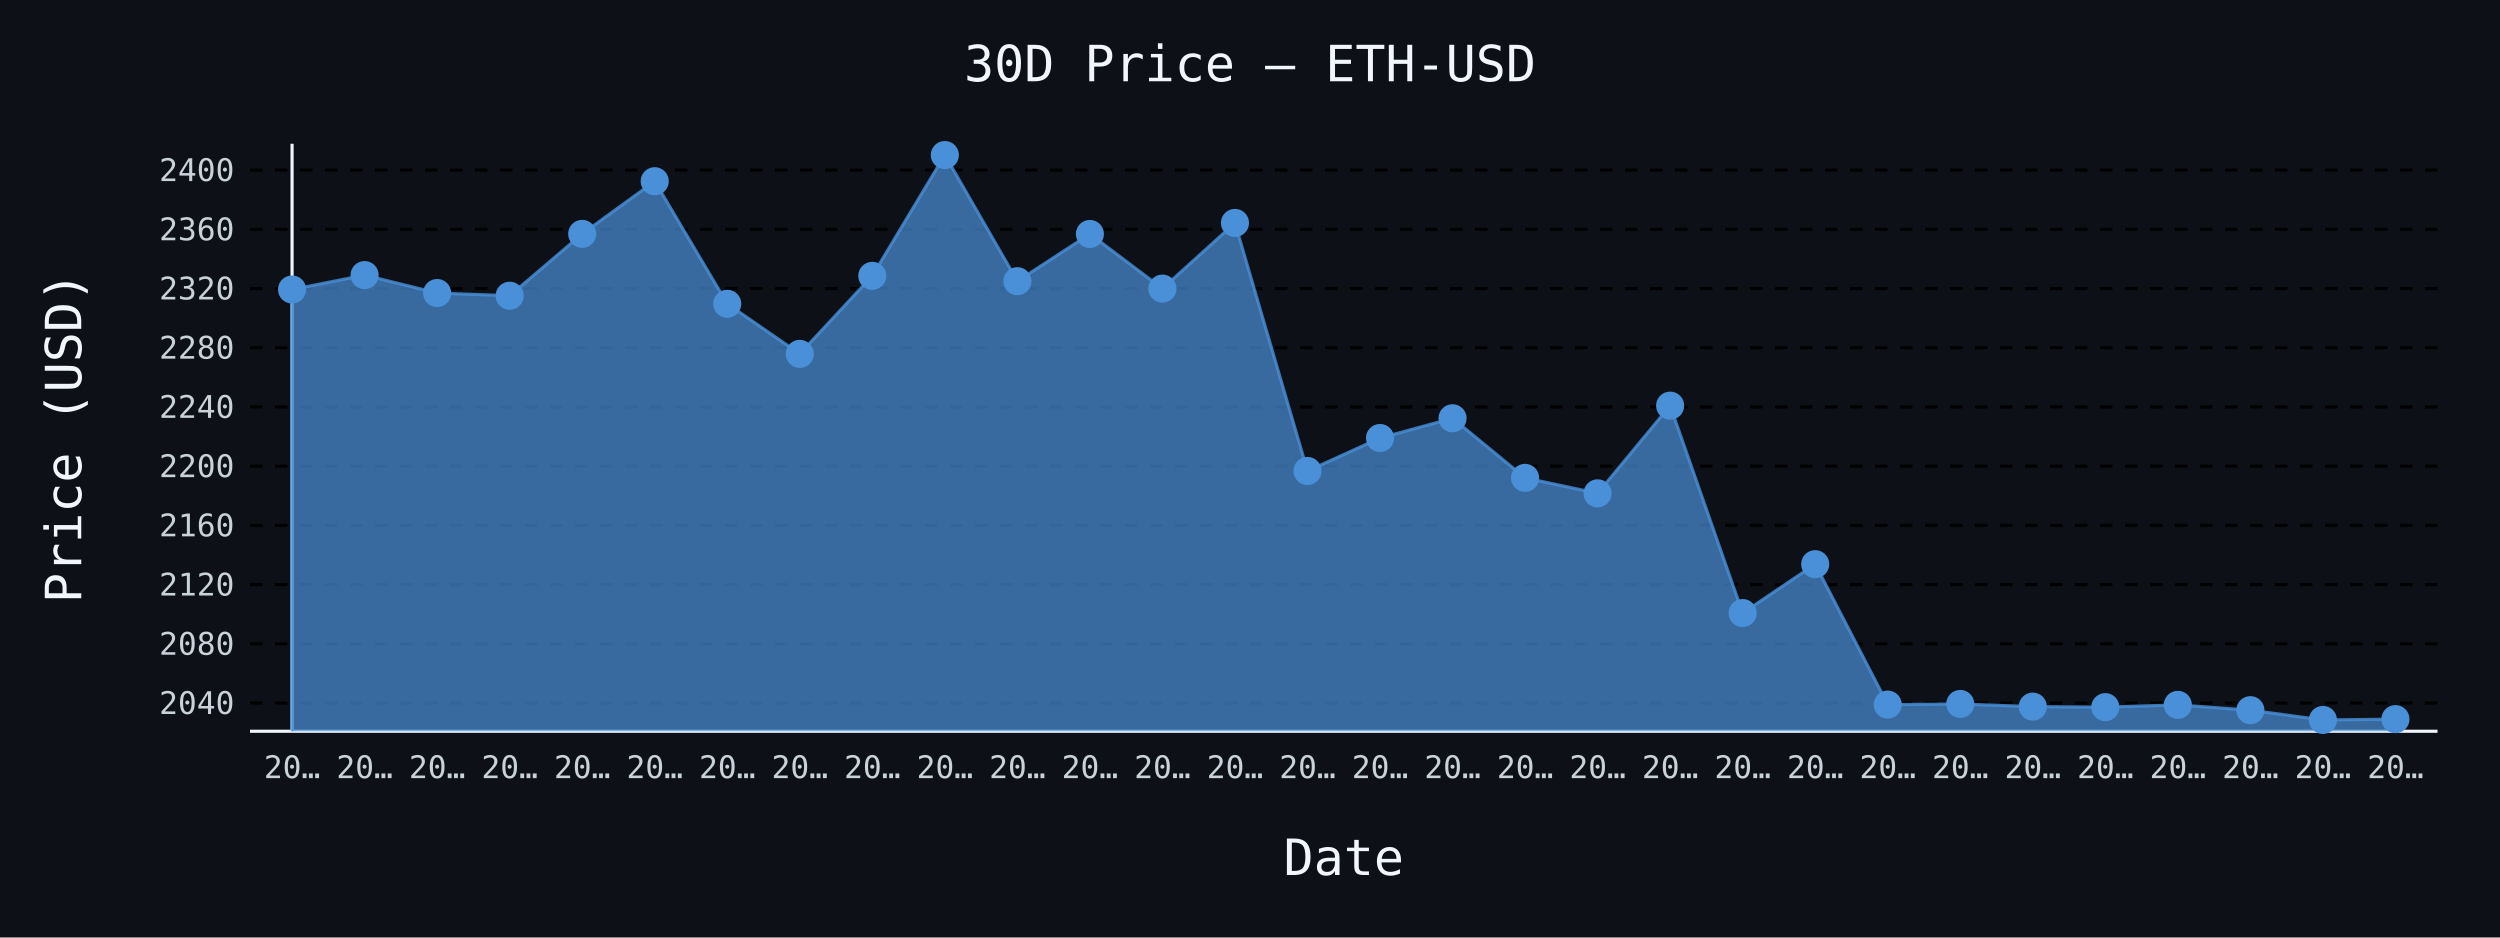
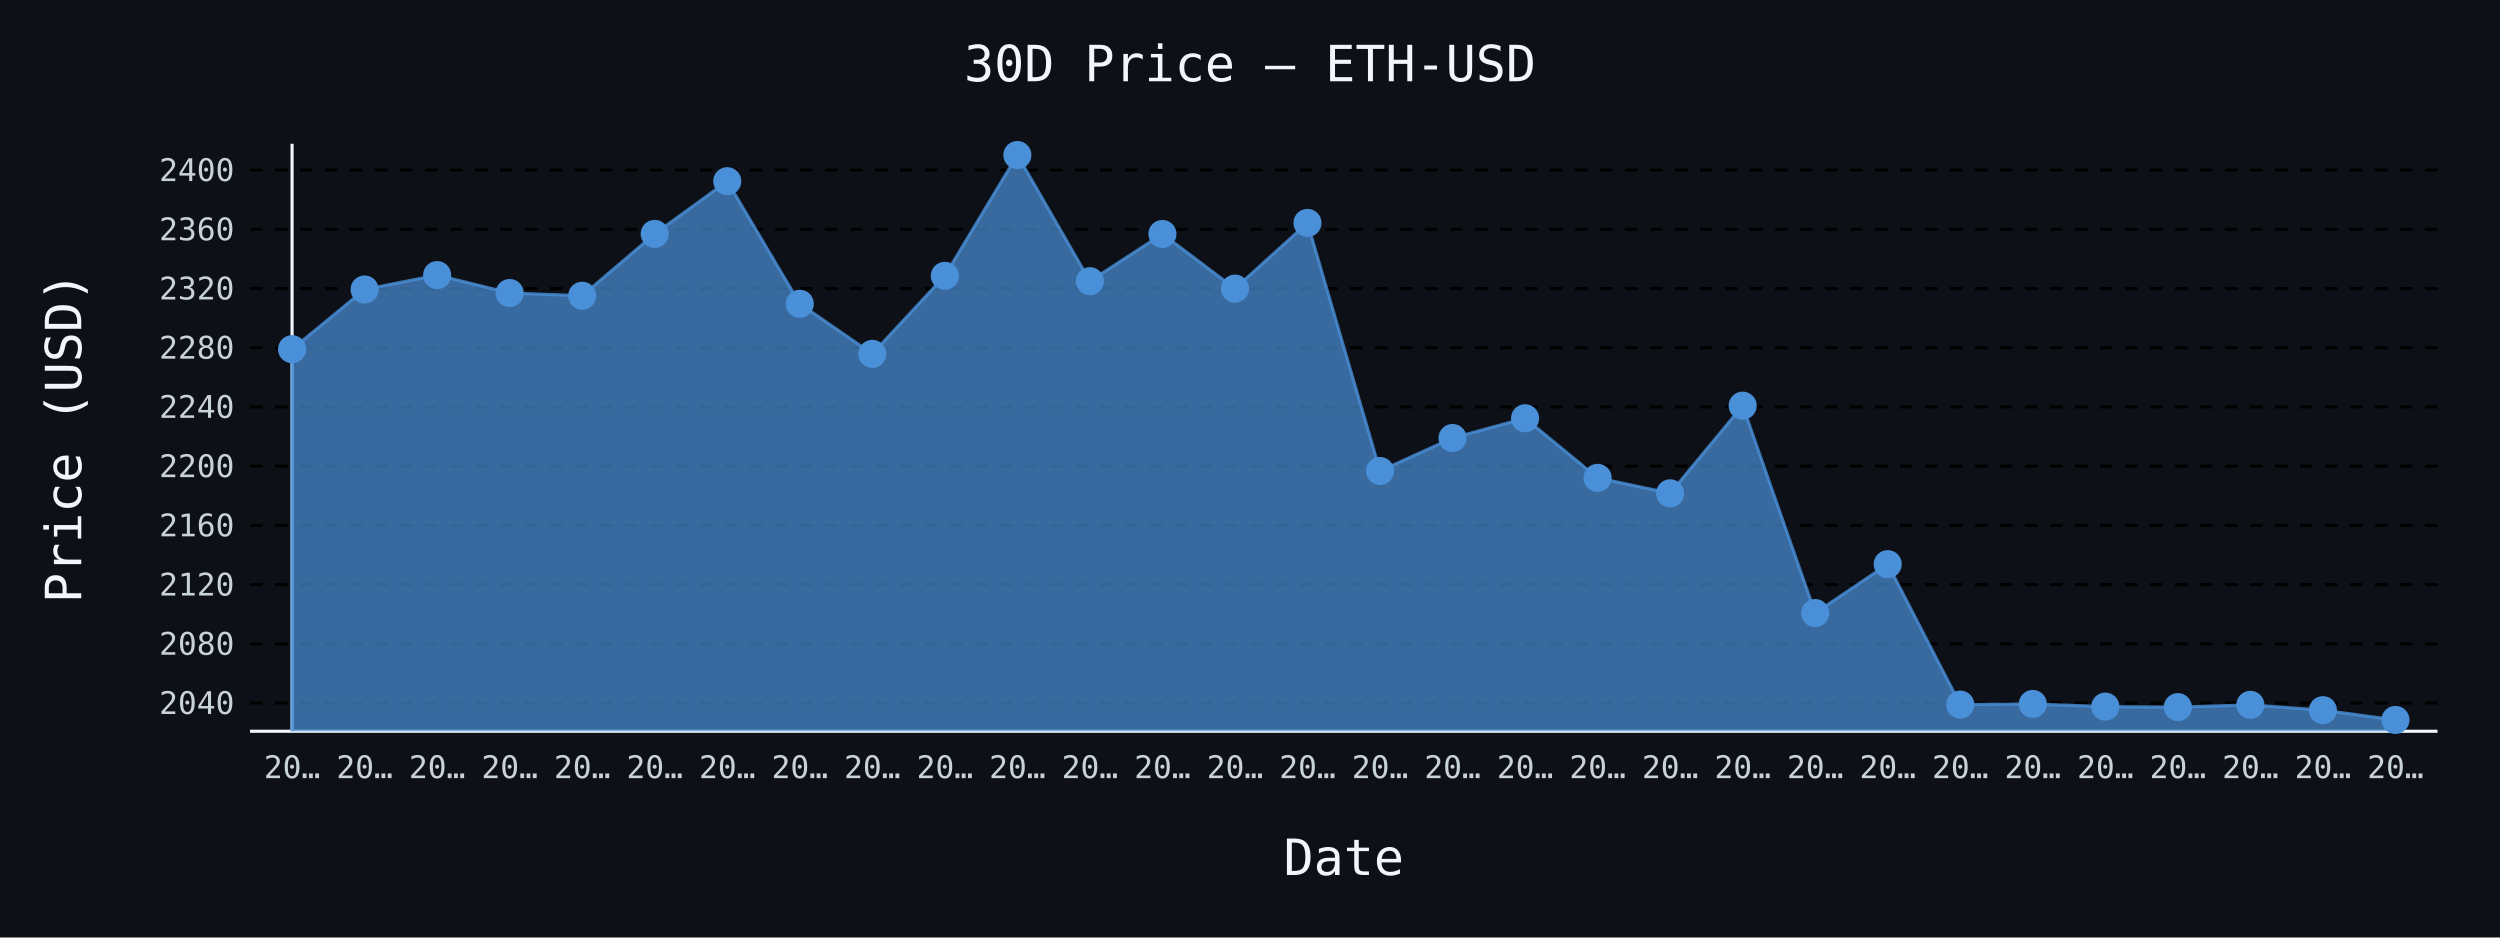
- <svg xmlns="http://www.w3.org/2000/svg" id="chart-1ef29ced-a556-4b8f-8911-6a0053b128b1" class="pygal-chart" viewBox="0 0 800 300">
+ <svg xmlns="http://www.w3.org/2000/svg" id="chart-f64c8792-1ef1-4dea-8896-6c823570422e" class="pygal-chart" viewBox="0 0 800 300">
  <defs>
-     <style type="text/css">#chart-1ef29ced-a556-4b8f-8911-6a0053b128b1{-webkit-user-select:none;-webkit-font-smoothing:antialiased;font-family:monospace}#chart-1ef29ced-a556-4b8f-8911-6a0053b128b1 .title{font-family:monospace;font-size:16px}#chart-1ef29ced-a556-4b8f-8911-6a0053b128b1 .legends .legend text{font-family:monospace;font-size:14px}#chart-1ef29ced-a556-4b8f-8911-6a0053b128b1 .axis text{font-family:monospace;font-size:10px}#chart-1ef29ced-a556-4b8f-8911-6a0053b128b1 .axis text.major{font-family:monospace;font-size:10px}#chart-1ef29ced-a556-4b8f-8911-6a0053b128b1 .text-overlay text.value{font-family:monospace;font-size:16px}#chart-1ef29ced-a556-4b8f-8911-6a0053b128b1 .text-overlay text.label{font-family:monospace;font-size:10px}#chart-1ef29ced-a556-4b8f-8911-6a0053b128b1 .tooltip{font-family:monospace;font-size:14px}#chart-1ef29ced-a556-4b8f-8911-6a0053b128b1 text.no_data{font-family:monospace;font-size:64px}
- #chart-1ef29ced-a556-4b8f-8911-6a0053b128b1{background-color:#0d1117}#chart-1ef29ced-a556-4b8f-8911-6a0053b128b1 path,#chart-1ef29ced-a556-4b8f-8911-6a0053b128b1 line,#chart-1ef29ced-a556-4b8f-8911-6a0053b128b1 rect,#chart-1ef29ced-a556-4b8f-8911-6a0053b128b1 circle{-webkit-transition:150ms;-moz-transition:150ms;transition:150ms}#chart-1ef29ced-a556-4b8f-8911-6a0053b128b1 .graph &gt; .background{fill:#0d1117}#chart-1ef29ced-a556-4b8f-8911-6a0053b128b1 .plot &gt; .background{fill:#0d1117}#chart-1ef29ced-a556-4b8f-8911-6a0053b128b1 .graph{fill:#c9d1d9}#chart-1ef29ced-a556-4b8f-8911-6a0053b128b1 text.no_data{fill:#f0f6fc}#chart-1ef29ced-a556-4b8f-8911-6a0053b128b1 .title{fill:#f0f6fc}#chart-1ef29ced-a556-4b8f-8911-6a0053b128b1 .legends .legend text{fill:#c9d1d9}#chart-1ef29ced-a556-4b8f-8911-6a0053b128b1 .legends .legend:hover text{fill:#f0f6fc}#chart-1ef29ced-a556-4b8f-8911-6a0053b128b1 .axis .line{stroke:#f0f6fc}#chart-1ef29ced-a556-4b8f-8911-6a0053b128b1 .axis .guide.line{stroke:#8b949e}#chart-1ef29ced-a556-4b8f-8911-6a0053b128b1 .axis .major.line{stroke:#c9d1d9}#chart-1ef29ced-a556-4b8f-8911-6a0053b128b1 .axis text.major{fill:#f0f6fc}#chart-1ef29ced-a556-4b8f-8911-6a0053b128b1 .axis.y .guides:hover .guide.line,#chart-1ef29ced-a556-4b8f-8911-6a0053b128b1 .line-graph .axis.x .guides:hover .guide.line,#chart-1ef29ced-a556-4b8f-8911-6a0053b128b1 .stackedline-graph .axis.x .guides:hover .guide.line,#chart-1ef29ced-a556-4b8f-8911-6a0053b128b1 .xy-graph .axis.x .guides:hover .guide.line{stroke:#f0f6fc}#chart-1ef29ced-a556-4b8f-8911-6a0053b128b1 .axis .guides:hover text{fill:#f0f6fc}#chart-1ef29ced-a556-4b8f-8911-6a0053b128b1 .reactive{fill-opacity:.7;stroke-opacity:.8;stroke-width:1}#chart-1ef29ced-a556-4b8f-8911-6a0053b128b1 .ci{stroke:#c9d1d9}#chart-1ef29ced-a556-4b8f-8911-6a0053b128b1 .reactive.active,#chart-1ef29ced-a556-4b8f-8911-6a0053b128b1 .active .reactive{fill-opacity:.8;stroke-opacity:.9;stroke-width:4}#chart-1ef29ced-a556-4b8f-8911-6a0053b128b1 .ci .reactive.active{stroke-width:1.5}#chart-1ef29ced-a556-4b8f-8911-6a0053b128b1 .series text{fill:#f0f6fc}#chart-1ef29ced-a556-4b8f-8911-6a0053b128b1 .tooltip rect{fill:#0d1117;stroke:#f0f6fc;-webkit-transition:opacity 150ms;-moz-transition:opacity 150ms;transition:opacity 150ms}#chart-1ef29ced-a556-4b8f-8911-6a0053b128b1 .tooltip .label{fill:#c9d1d9}#chart-1ef29ced-a556-4b8f-8911-6a0053b128b1 .tooltip .label{fill:#c9d1d9}#chart-1ef29ced-a556-4b8f-8911-6a0053b128b1 .tooltip .legend{font-size:.8em;fill:#8b949e}#chart-1ef29ced-a556-4b8f-8911-6a0053b128b1 .tooltip .x_label{font-size:.6em;fill:#f0f6fc}#chart-1ef29ced-a556-4b8f-8911-6a0053b128b1 .tooltip .xlink{font-size:.5em;text-decoration:underline}#chart-1ef29ced-a556-4b8f-8911-6a0053b128b1 .tooltip .value{font-size:1.5em}#chart-1ef29ced-a556-4b8f-8911-6a0053b128b1 .bound{font-size:.5em}#chart-1ef29ced-a556-4b8f-8911-6a0053b128b1 .max-value{font-size:.75em;fill:#8b949e}#chart-1ef29ced-a556-4b8f-8911-6a0053b128b1 .map-element{fill:#0d1117;stroke:#8b949e !important}#chart-1ef29ced-a556-4b8f-8911-6a0053b128b1 .map-element .reactive{fill-opacity:inherit;stroke-opacity:inherit}#chart-1ef29ced-a556-4b8f-8911-6a0053b128b1 .color-0,#chart-1ef29ced-a556-4b8f-8911-6a0053b128b1 .color-0 a:visited{stroke:#4a90d9;fill:#4a90d9}#chart-1ef29ced-a556-4b8f-8911-6a0053b128b1 .text-overlay .color-0 text{fill:black}
- #chart-1ef29ced-a556-4b8f-8911-6a0053b128b1 text.no_data{text-anchor:middle}#chart-1ef29ced-a556-4b8f-8911-6a0053b128b1 .guide.line{fill:none}#chart-1ef29ced-a556-4b8f-8911-6a0053b128b1 .centered{text-anchor:middle}#chart-1ef29ced-a556-4b8f-8911-6a0053b128b1 .title{text-anchor:middle}#chart-1ef29ced-a556-4b8f-8911-6a0053b128b1 .legends .legend text{fill-opacity:1}#chart-1ef29ced-a556-4b8f-8911-6a0053b128b1 .axis.x text{text-anchor:middle}#chart-1ef29ced-a556-4b8f-8911-6a0053b128b1 .axis.x:not(.web) text[transform]{text-anchor:start}#chart-1ef29ced-a556-4b8f-8911-6a0053b128b1 .axis.x:not(.web) text[transform].backwards{text-anchor:end}#chart-1ef29ced-a556-4b8f-8911-6a0053b128b1 .axis.y text{text-anchor:end}#chart-1ef29ced-a556-4b8f-8911-6a0053b128b1 .axis.y text[transform].backwards{text-anchor:start}#chart-1ef29ced-a556-4b8f-8911-6a0053b128b1 .axis.y2 text{text-anchor:start}#chart-1ef29ced-a556-4b8f-8911-6a0053b128b1 .axis.y2 text[transform].backwards{text-anchor:end}#chart-1ef29ced-a556-4b8f-8911-6a0053b128b1 .axis .guide.line{stroke-dasharray:4,4;stroke:black}#chart-1ef29ced-a556-4b8f-8911-6a0053b128b1 .axis .major.guide.line{stroke-dasharray:6,6;stroke:black}#chart-1ef29ced-a556-4b8f-8911-6a0053b128b1 .horizontal .axis.y .guide.line,#chart-1ef29ced-a556-4b8f-8911-6a0053b128b1 .horizontal .axis.y2 .guide.line,#chart-1ef29ced-a556-4b8f-8911-6a0053b128b1 .vertical .axis.x .guide.line{opacity:0}#chart-1ef29ced-a556-4b8f-8911-6a0053b128b1 .horizontal .axis.always_show .guide.line,#chart-1ef29ced-a556-4b8f-8911-6a0053b128b1 .vertical .axis.always_show .guide.line{opacity:1 !important}#chart-1ef29ced-a556-4b8f-8911-6a0053b128b1 .axis.y .guides:hover .guide.line,#chart-1ef29ced-a556-4b8f-8911-6a0053b128b1 .axis.y2 .guides:hover .guide.line,#chart-1ef29ced-a556-4b8f-8911-6a0053b128b1 .axis.x .guides:hover .guide.line{opacity:1}#chart-1ef29ced-a556-4b8f-8911-6a0053b128b1 .axis .guides:hover text{opacity:1}#chart-1ef29ced-a556-4b8f-8911-6a0053b128b1 .nofill{fill:none}#chart-1ef29ced-a556-4b8f-8911-6a0053b128b1 .subtle-fill{fill-opacity:.2}#chart-1ef29ced-a556-4b8f-8911-6a0053b128b1 .dot{stroke-width:1px;fill-opacity:1;stroke-opacity:1}#chart-1ef29ced-a556-4b8f-8911-6a0053b128b1 .dot.active{stroke-width:5px}#chart-1ef29ced-a556-4b8f-8911-6a0053b128b1 .dot.negative{fill:transparent}#chart-1ef29ced-a556-4b8f-8911-6a0053b128b1 text,#chart-1ef29ced-a556-4b8f-8911-6a0053b128b1 tspan{stroke:none !important}#chart-1ef29ced-a556-4b8f-8911-6a0053b128b1 .series text.active{opacity:1}#chart-1ef29ced-a556-4b8f-8911-6a0053b128b1 .tooltip rect{fill-opacity:.95;stroke-width:.5}#chart-1ef29ced-a556-4b8f-8911-6a0053b128b1 .tooltip text{fill-opacity:1}#chart-1ef29ced-a556-4b8f-8911-6a0053b128b1 .showable{visibility:hidden}#chart-1ef29ced-a556-4b8f-8911-6a0053b128b1 .showable.shown{visibility:visible}#chart-1ef29ced-a556-4b8f-8911-6a0053b128b1 .gauge-background{fill:rgba(229,229,229,1);stroke:none}#chart-1ef29ced-a556-4b8f-8911-6a0053b128b1 .bg-lines{stroke:#0d1117;stroke-width:2px}</style>
+     <style type="text/css">#chart-f64c8792-1ef1-4dea-8896-6c823570422e{-webkit-user-select:none;-webkit-font-smoothing:antialiased;font-family:monospace}#chart-f64c8792-1ef1-4dea-8896-6c823570422e .title{font-family:monospace;font-size:16px}#chart-f64c8792-1ef1-4dea-8896-6c823570422e .legends .legend text{font-family:monospace;font-size:14px}#chart-f64c8792-1ef1-4dea-8896-6c823570422e .axis text{font-family:monospace;font-size:10px}#chart-f64c8792-1ef1-4dea-8896-6c823570422e .axis text.major{font-family:monospace;font-size:10px}#chart-f64c8792-1ef1-4dea-8896-6c823570422e .text-overlay text.value{font-family:monospace;font-size:16px}#chart-f64c8792-1ef1-4dea-8896-6c823570422e .text-overlay text.label{font-family:monospace;font-size:10px}#chart-f64c8792-1ef1-4dea-8896-6c823570422e .tooltip{font-family:monospace;font-size:14px}#chart-f64c8792-1ef1-4dea-8896-6c823570422e text.no_data{font-family:monospace;font-size:64px}
+ #chart-f64c8792-1ef1-4dea-8896-6c823570422e{background-color:#0d1117}#chart-f64c8792-1ef1-4dea-8896-6c823570422e path,#chart-f64c8792-1ef1-4dea-8896-6c823570422e line,#chart-f64c8792-1ef1-4dea-8896-6c823570422e rect,#chart-f64c8792-1ef1-4dea-8896-6c823570422e circle{-webkit-transition:150ms;-moz-transition:150ms;transition:150ms}#chart-f64c8792-1ef1-4dea-8896-6c823570422e .graph &gt; .background{fill:#0d1117}#chart-f64c8792-1ef1-4dea-8896-6c823570422e .plot &gt; .background{fill:#0d1117}#chart-f64c8792-1ef1-4dea-8896-6c823570422e .graph{fill:#c9d1d9}#chart-f64c8792-1ef1-4dea-8896-6c823570422e text.no_data{fill:#f0f6fc}#chart-f64c8792-1ef1-4dea-8896-6c823570422e .title{fill:#f0f6fc}#chart-f64c8792-1ef1-4dea-8896-6c823570422e .legends .legend text{fill:#c9d1d9}#chart-f64c8792-1ef1-4dea-8896-6c823570422e .legends .legend:hover text{fill:#f0f6fc}#chart-f64c8792-1ef1-4dea-8896-6c823570422e .axis .line{stroke:#f0f6fc}#chart-f64c8792-1ef1-4dea-8896-6c823570422e .axis .guide.line{stroke:#8b949e}#chart-f64c8792-1ef1-4dea-8896-6c823570422e .axis .major.line{stroke:#c9d1d9}#chart-f64c8792-1ef1-4dea-8896-6c823570422e .axis text.major{fill:#f0f6fc}#chart-f64c8792-1ef1-4dea-8896-6c823570422e .axis.y .guides:hover .guide.line,#chart-f64c8792-1ef1-4dea-8896-6c823570422e .line-graph .axis.x .guides:hover .guide.line,#chart-f64c8792-1ef1-4dea-8896-6c823570422e .stackedline-graph .axis.x .guides:hover .guide.line,#chart-f64c8792-1ef1-4dea-8896-6c823570422e .xy-graph .axis.x .guides:hover .guide.line{stroke:#f0f6fc}#chart-f64c8792-1ef1-4dea-8896-6c823570422e .axis .guides:hover text{fill:#f0f6fc}#chart-f64c8792-1ef1-4dea-8896-6c823570422e .reactive{fill-opacity:.7;stroke-opacity:.8;stroke-width:1}#chart-f64c8792-1ef1-4dea-8896-6c823570422e .ci{stroke:#c9d1d9}#chart-f64c8792-1ef1-4dea-8896-6c823570422e .reactive.active,#chart-f64c8792-1ef1-4dea-8896-6c823570422e .active .reactive{fill-opacity:.8;stroke-opacity:.9;stroke-width:4}#chart-f64c8792-1ef1-4dea-8896-6c823570422e .ci .reactive.active{stroke-width:1.5}#chart-f64c8792-1ef1-4dea-8896-6c823570422e .series text{fill:#f0f6fc}#chart-f64c8792-1ef1-4dea-8896-6c823570422e .tooltip rect{fill:#0d1117;stroke:#f0f6fc;-webkit-transition:opacity 150ms;-moz-transition:opacity 150ms;transition:opacity 150ms}#chart-f64c8792-1ef1-4dea-8896-6c823570422e .tooltip .label{fill:#c9d1d9}#chart-f64c8792-1ef1-4dea-8896-6c823570422e .tooltip .label{fill:#c9d1d9}#chart-f64c8792-1ef1-4dea-8896-6c823570422e .tooltip .legend{font-size:.8em;fill:#8b949e}#chart-f64c8792-1ef1-4dea-8896-6c823570422e .tooltip .x_label{font-size:.6em;fill:#f0f6fc}#chart-f64c8792-1ef1-4dea-8896-6c823570422e .tooltip .xlink{font-size:.5em;text-decoration:underline}#chart-f64c8792-1ef1-4dea-8896-6c823570422e .tooltip .value{font-size:1.5em}#chart-f64c8792-1ef1-4dea-8896-6c823570422e .bound{font-size:.5em}#chart-f64c8792-1ef1-4dea-8896-6c823570422e .max-value{font-size:.75em;fill:#8b949e}#chart-f64c8792-1ef1-4dea-8896-6c823570422e .map-element{fill:#0d1117;stroke:#8b949e !important}#chart-f64c8792-1ef1-4dea-8896-6c823570422e .map-element .reactive{fill-opacity:inherit;stroke-opacity:inherit}#chart-f64c8792-1ef1-4dea-8896-6c823570422e .color-0,#chart-f64c8792-1ef1-4dea-8896-6c823570422e .color-0 a:visited{stroke:#4a90d9;fill:#4a90d9}#chart-f64c8792-1ef1-4dea-8896-6c823570422e .text-overlay .color-0 text{fill:black}
+ #chart-f64c8792-1ef1-4dea-8896-6c823570422e text.no_data{text-anchor:middle}#chart-f64c8792-1ef1-4dea-8896-6c823570422e .guide.line{fill:none}#chart-f64c8792-1ef1-4dea-8896-6c823570422e .centered{text-anchor:middle}#chart-f64c8792-1ef1-4dea-8896-6c823570422e .title{text-anchor:middle}#chart-f64c8792-1ef1-4dea-8896-6c823570422e .legends .legend text{fill-opacity:1}#chart-f64c8792-1ef1-4dea-8896-6c823570422e .axis.x text{text-anchor:middle}#chart-f64c8792-1ef1-4dea-8896-6c823570422e .axis.x:not(.web) text[transform]{text-anchor:start}#chart-f64c8792-1ef1-4dea-8896-6c823570422e .axis.x:not(.web) text[transform].backwards{text-anchor:end}#chart-f64c8792-1ef1-4dea-8896-6c823570422e .axis.y text{text-anchor:end}#chart-f64c8792-1ef1-4dea-8896-6c823570422e .axis.y text[transform].backwards{text-anchor:start}#chart-f64c8792-1ef1-4dea-8896-6c823570422e .axis.y2 text{text-anchor:start}#chart-f64c8792-1ef1-4dea-8896-6c823570422e .axis.y2 text[transform].backwards{text-anchor:end}#chart-f64c8792-1ef1-4dea-8896-6c823570422e .axis .guide.line{stroke-dasharray:4,4;stroke:black}#chart-f64c8792-1ef1-4dea-8896-6c823570422e .axis .major.guide.line{stroke-dasharray:6,6;stroke:black}#chart-f64c8792-1ef1-4dea-8896-6c823570422e .horizontal .axis.y .guide.line,#chart-f64c8792-1ef1-4dea-8896-6c823570422e .horizontal .axis.y2 .guide.line,#chart-f64c8792-1ef1-4dea-8896-6c823570422e .vertical .axis.x .guide.line{opacity:0}#chart-f64c8792-1ef1-4dea-8896-6c823570422e .horizontal .axis.always_show .guide.line,#chart-f64c8792-1ef1-4dea-8896-6c823570422e .vertical .axis.always_show .guide.line{opacity:1 !important}#chart-f64c8792-1ef1-4dea-8896-6c823570422e .axis.y .guides:hover .guide.line,#chart-f64c8792-1ef1-4dea-8896-6c823570422e .axis.y2 .guides:hover .guide.line,#chart-f64c8792-1ef1-4dea-8896-6c823570422e .axis.x .guides:hover .guide.line{opacity:1}#chart-f64c8792-1ef1-4dea-8896-6c823570422e .axis .guides:hover text{opacity:1}#chart-f64c8792-1ef1-4dea-8896-6c823570422e .nofill{fill:none}#chart-f64c8792-1ef1-4dea-8896-6c823570422e .subtle-fill{fill-opacity:.2}#chart-f64c8792-1ef1-4dea-8896-6c823570422e .dot{stroke-width:1px;fill-opacity:1;stroke-opacity:1}#chart-f64c8792-1ef1-4dea-8896-6c823570422e .dot.active{stroke-width:5px}#chart-f64c8792-1ef1-4dea-8896-6c823570422e .dot.negative{fill:transparent}#chart-f64c8792-1ef1-4dea-8896-6c823570422e text,#chart-f64c8792-1ef1-4dea-8896-6c823570422e tspan{stroke:none !important}#chart-f64c8792-1ef1-4dea-8896-6c823570422e .series text.active{opacity:1}#chart-f64c8792-1ef1-4dea-8896-6c823570422e .tooltip rect{fill-opacity:.95;stroke-width:.5}#chart-f64c8792-1ef1-4dea-8896-6c823570422e .tooltip text{fill-opacity:1}#chart-f64c8792-1ef1-4dea-8896-6c823570422e .showable{visibility:hidden}#chart-f64c8792-1ef1-4dea-8896-6c823570422e .showable.shown{visibility:visible}#chart-f64c8792-1ef1-4dea-8896-6c823570422e .gauge-background{fill:rgba(229,229,229,1);stroke:none}#chart-f64c8792-1ef1-4dea-8896-6c823570422e .bg-lines{stroke:#0d1117;stroke-width:2px}</style>
  </defs>
  <g class="graph line-graph vertical">
    <rect x="0" y="0" width="800" height="300" class="background" />
    <g transform="translate(80, 46)" class="plot">
      <rect x="0" y="0" width="700.0" height="188" class="background" />
      <g class="axis y always_show">
        <path d="M0 188 h700" class="line" />
        <g class="guides">
          <path d="M0 178.975 h700" class="guide line" />
          <text x="-5" y="182.475" class="">2040</text>
        </g>
        <g class="guides">
          <path d="M0 160.026 h700" class="guide line" />
          <text x="-5" y="163.526" class="">2080</text>
        </g>
        <g class="guides">
          <path d="M0 141.077 h700" class="guide line" />
          <text x="-5" y="144.577" class="">2120</text>
        </g>
        <g class="guides">
          <path d="M0 122.128 h700" class="guide line" />
          <text x="-5" y="125.628" class="">2160</text>
        </g>
        <g class="guides">
          <path d="M0 103.178 h700" class="guide line" />
          <text x="-5" y="106.678" class="">2200</text>
        </g>
        <g class="guides">
          <path d="M0 84.229 h700" class="guide line" />
          <text x="-5" y="87.729" class="">2240</text>
        </g>
        <g class="guides">
          <path d="M0 65.28 h700" class="guide line" />
          <text x="-5" y="68.78" class="">2280</text>
        </g>
        <g class="guides">
          <path d="M0 46.331 h700" class="guide line" />
          <text x="-5" y="49.831" class="">2320</text>
        </g>
        <g class="guides">
          <path d="M0 27.382 h700" class="guide line" />
          <text x="-5" y="30.882" class="">2360</text>
        </g>
        <g class="guides">
          <path d="M0 8.433 h700" class="guide line" />
          <text x="-5" y="11.933" class="">2400</text>
        </g>
      </g>
      <g class="axis x">
        <g class="guides">
          <path d="M13.462 0 v188" class="line" />
          <text x="13.462" y="203.0" class="">20…</text>
        </g>
        <g class="guides">
          <path d="M36.671 0 v188" class="guide line" />
          <text x="36.671" y="203.0" class="">20…</text>
        </g>
        <g class="guides">
          <path d="M59.881 0 v188" class="guide line" />
          <text x="59.881" y="203.0" class="">20…</text>
        </g>
        <g class="guides">
          <path d="M83.09 0 v188" class="guide line" />
          <text x="83.09" y="203.0" class="">20…</text>
        </g>
        <g class="guides">
          <path d="M106.3 0 v188" class="guide line" />
          <text x="106.3" y="203.0" class="">20…</text>
        </g>
        <g class="guides">
          <path d="M129.509 0 v188" class="guide line" />
          <text x="129.509" y="203.0" class="">20…</text>
        </g>
        <g class="guides">
          <path d="M152.719 0 v188" class="guide line" />
          <text x="152.719" y="203.0" class="">20…</text>
        </g>
        <g class="guides">
          <path d="M175.928 0 v188" class="guide line" />
          <text x="175.928" y="203.0" class="">20…</text>
        </g>
        <g class="guides">
          <path d="M199.138 0 v188" class="guide line" />
          <text x="199.138" y="203.0" class="">20…</text>
        </g>
        <g class="guides">
          <path d="M222.347 0 v188" class="guide line" />
          <text x="222.347" y="203.0" class="">20…</text>
        </g>
        <g class="guides">
          <path d="M245.557 0 v188" class="guide line" />
          <text x="245.557" y="203.0" class="">20…</text>
        </g>
        <g class="guides">
          <path d="M268.767 0 v188" class="guide line" />
          <text x="268.767" y="203.0" class="">20…</text>
        </g>
        <g class="guides">
          <path d="M291.976 0 v188" class="guide line" />
          <text x="291.976" y="203.0" class="">20…</text>
        </g>
        <g class="guides">
          <path d="M315.186 0 v188" class="guide line" />
          <text x="315.186" y="203.0" class="">20…</text>
        </g>
        <g class="guides">
          <path d="M338.395 0 v188" class="guide line" />
          <text x="338.395" y="203.0" class="">20…</text>
        </g>
        <g class="guides">
          <path d="M361.605 0 v188" class="guide line" />
          <text x="361.605" y="203.0" class="">20…</text>
        </g>
        <g class="guides">
          <path d="M384.814 0 v188" class="guide line" />
          <text x="384.814" y="203.0" class="">20…</text>
        </g>
        <g class="guides">
          <path d="M408.024 0 v188" class="guide line" />
          <text x="408.024" y="203.0" class="">20…</text>
        </g>
        <g class="guides">
          <path d="M431.233 0 v188" class="guide line" />
          <text x="431.233" y="203.0" class="">20…</text>
        </g>
        <g class="guides">
          <path d="M454.443 0 v188" class="guide line" />
          <text x="454.443" y="203.0" class="">20…</text>
        </g>
        <g class="guides">
          <path d="M477.653 0 v188" class="guide line" />
          <text x="477.653" y="203.0" class="">20…</text>
        </g>
        <g class="guides">
          <path d="M500.862 0 v188" class="guide line" />
          <text x="500.862" y="203.0" class="">20…</text>
        </g>
        <g class="guides">
          <path d="M524.072 0 v188" class="guide line" />
          <text x="524.072" y="203.0" class="">20…</text>
        </g>
        <g class="guides">
          <path d="M547.281 0 v188" class="guide line" />
          <text x="547.281" y="203.0" class="">20…</text>
        </g>
        <g class="guides">
          <path d="M570.491 0 v188" class="guide line" />
          <text x="570.491" y="203.0" class="">20…</text>
        </g>
        <g class="guides">
          <path d="M593.7 0 v188" class="guide line" />
          <text x="593.7" y="203.0" class="">20…</text>
        </g>
        <g class="guides">
          <path d="M616.91 0 v188" class="guide line" />
          <text x="616.91" y="203.0" class="">20…</text>
        </g>
        <g class="guides">
          <path d="M640.119 0 v188" class="guide line" />
          <text x="640.119" y="203.0" class="">20…</text>
        </g>
        <g class="guides">
          <path d="M663.329 0 v188" class="guide line" />
          <text x="663.329" y="203.0" class="">20…</text>
        </g>
        <g class="guides">
          <path d="M686.538 0 v188" class="guide line" />
          <text x="686.538" y="203.0" class="">20…</text>
        </g>
      </g>
      <g class="series serie-0 color-0">
-         <path d="M13.462 188 L13.462 46.639 36.671 42.03 59.881 47.767 83.09 48.638 106.3 28.846 129.509 11.991 152.719 51.22 175.928 67.237 199.138 42.271 222.347 3.615 245.557 43.982 268.767 28.87 291.976 46.355 315.186 25.336 338.395 104.713 361.605 94.163 384.814 87.844 408.024 106.916 431.233 111.871 454.443 83.813 477.653 150.182 500.862 134.539 524.072 179.472 547.281 179.268 570.491 180.116 593.7 180.282 616.91 179.557 640.119 181.258 663.329 184.385 686.538 184.124 686.538 188" class="line reactive" />
+         <path d="M13.462 188 L13.462 65.74 36.671 46.639 59.881 42.03 83.09 47.767 106.3 48.638 129.509 28.846 152.719 11.991 175.928 51.22 199.138 67.237 222.347 42.271 245.557 3.615 268.767 43.982 291.976 28.87 315.186 46.355 338.395 25.336 361.605 104.713 384.814 94.163 408.024 87.844 431.233 106.916 454.443 111.871 477.653 83.813 500.862 150.182 524.072 134.539 547.281 179.472 570.491 179.268 593.7 180.116 616.91 180.282 640.119 179.557 663.329 181.258 686.538 184.385 686.538 188" class="line reactive" />
      </g>
    </g>
    <g class="titles">
      <text x="400.0" y="26" class="title plot_title">30D Price — ETH-USD</text>
      <text x="430.0" y="280" class="title">Date</text>
      <text x="0" y="166.0" class="title" transform="rotate(-90 0 140)">Price (USD)</text>
    </g>
    <g transform="translate(80, 46)" class="plot overlay">
      <g class="series serie-0 color-0">
        <g class="dots">
-           <circle cx="13.462" cy="46.639" r="4" class="dot reactive tooltip-trigger" />
-         </g>
-         <g class="dots">
-           <circle cx="36.671" cy="42.03" r="4" class="dot reactive tooltip-trigger" />
-         </g>
-         <g class="dots">
-           <circle cx="59.881" cy="47.767" r="4" class="dot reactive tooltip-trigger" />
-         </g>
-         <g class="dots">
-           <circle cx="83.09" cy="48.638" r="4" class="dot reactive tooltip-trigger" />
-         </g>
-         <g class="dots">
-           <circle cx="106.3" cy="28.846" r="4" class="dot reactive tooltip-trigger" />
-         </g>
-         <g class="dots">
-           <circle cx="129.509" cy="11.991" r="4" class="dot reactive tooltip-trigger" />
-         </g>
-         <g class="dots">
-           <circle cx="152.719" cy="51.22" r="4" class="dot reactive tooltip-trigger" />
-         </g>
-         <g class="dots">
-           <circle cx="175.928" cy="67.237" r="4" class="dot reactive tooltip-trigger" />
-         </g>
-         <g class="dots">
-           <circle cx="199.138" cy="42.271" r="4" class="dot reactive tooltip-trigger" />
-         </g>
-         <g class="dots">
-           <circle cx="222.347" cy="3.615" r="4" class="dot reactive tooltip-trigger" />
-         </g>
-         <g class="dots">
-           <circle cx="245.557" cy="43.982" r="4" class="dot reactive tooltip-trigger" />
-         </g>
-         <g class="dots">
-           <circle cx="268.767" cy="28.87" r="4" class="dot reactive tooltip-trigger" />
-         </g>
-         <g class="dots">
-           <circle cx="291.976" cy="46.355" r="4" class="dot reactive tooltip-trigger" />
-         </g>
-         <g class="dots">
-           <circle cx="315.186" cy="25.336" r="4" class="dot reactive tooltip-trigger" />
-         </g>
-         <g class="dots">
-           <circle cx="338.395" cy="104.713" r="4" class="dot reactive tooltip-trigger" />
-         </g>
-         <g class="dots">
-           <circle cx="361.605" cy="94.163" r="4" class="dot reactive tooltip-trigger" />
-         </g>
-         <g class="dots">
-           <circle cx="384.814" cy="87.844" r="4" class="dot reactive tooltip-trigger" />
-         </g>
-         <g class="dots">
-           <circle cx="408.024" cy="106.916" r="4" class="dot reactive tooltip-trigger" />
-         </g>
-         <g class="dots">
-           <circle cx="431.233" cy="111.871" r="4" class="dot reactive tooltip-trigger" />
-         </g>
-         <g class="dots">
-           <circle cx="454.443" cy="83.813" r="4" class="dot reactive tooltip-trigger" />
-         </g>
-         <g class="dots">
-           <circle cx="477.653" cy="150.182" r="4" class="dot reactive tooltip-trigger" />
-         </g>
-         <g class="dots">
-           <circle cx="500.862" cy="134.539" r="4" class="dot reactive tooltip-trigger" />
-         </g>
-         <g class="dots">
-           <circle cx="524.072" cy="179.472" r="4" class="dot reactive tooltip-trigger" />
-         </g>
-         <g class="dots">
-           <circle cx="547.281" cy="179.268" r="4" class="dot reactive tooltip-trigger" />
-         </g>
-         <g class="dots">
-           <circle cx="570.491" cy="180.116" r="4" class="dot reactive tooltip-trigger" />
-         </g>
-         <g class="dots">
-           <circle cx="593.7" cy="180.282" r="4" class="dot reactive tooltip-trigger" />
-         </g>
-         <g class="dots">
-           <circle cx="616.91" cy="179.557" r="4" class="dot reactive tooltip-trigger" />
-         </g>
-         <g class="dots">
-           <circle cx="640.119" cy="181.258" r="4" class="dot reactive tooltip-trigger" />
-         </g>
-         <g class="dots">
-           <circle cx="663.329" cy="184.385" r="4" class="dot reactive tooltip-trigger" />
-         </g>
-         <g class="dots">
-           <circle cx="686.538" cy="184.124" r="4" class="dot reactive tooltip-trigger" />
+           <circle cx="13.462" cy="65.74" r="4" class="dot reactive tooltip-trigger" />
+         </g>
+         <g class="dots">
+           <circle cx="36.671" cy="46.639" r="4" class="dot reactive tooltip-trigger" />
+         </g>
+         <g class="dots">
+           <circle cx="59.881" cy="42.03" r="4" class="dot reactive tooltip-trigger" />
+         </g>
+         <g class="dots">
+           <circle cx="83.09" cy="47.767" r="4" class="dot reactive tooltip-trigger" />
+         </g>
+         <g class="dots">
+           <circle cx="106.3" cy="48.638" r="4" class="dot reactive tooltip-trigger" />
+         </g>
+         <g class="dots">
+           <circle cx="129.509" cy="28.846" r="4" class="dot reactive tooltip-trigger" />
+         </g>
+         <g class="dots">
+           <circle cx="152.719" cy="11.991" r="4" class="dot reactive tooltip-trigger" />
+         </g>
+         <g class="dots">
+           <circle cx="175.928" cy="51.22" r="4" class="dot reactive tooltip-trigger" />
+         </g>
+         <g class="dots">
+           <circle cx="199.138" cy="67.237" r="4" class="dot reactive tooltip-trigger" />
+         </g>
+         <g class="dots">
+           <circle cx="222.347" cy="42.271" r="4" class="dot reactive tooltip-trigger" />
+         </g>
+         <g class="dots">
+           <circle cx="245.557" cy="3.615" r="4" class="dot reactive tooltip-trigger" />
+         </g>
+         <g class="dots">
+           <circle cx="268.767" cy="43.982" r="4" class="dot reactive tooltip-trigger" />
+         </g>
+         <g class="dots">
+           <circle cx="291.976" cy="28.87" r="4" class="dot reactive tooltip-trigger" />
+         </g>
+         <g class="dots">
+           <circle cx="315.186" cy="46.355" r="4" class="dot reactive tooltip-trigger" />
+         </g>
+         <g class="dots">
+           <circle cx="338.395" cy="25.336" r="4" class="dot reactive tooltip-trigger" />
+         </g>
+         <g class="dots">
+           <circle cx="361.605" cy="104.713" r="4" class="dot reactive tooltip-trigger" />
+         </g>
+         <g class="dots">
+           <circle cx="384.814" cy="94.163" r="4" class="dot reactive tooltip-trigger" />
+         </g>
+         <g class="dots">
+           <circle cx="408.024" cy="87.844" r="4" class="dot reactive tooltip-trigger" />
+         </g>
+         <g class="dots">
+           <circle cx="431.233" cy="106.916" r="4" class="dot reactive tooltip-trigger" />
+         </g>
+         <g class="dots">
+           <circle cx="454.443" cy="111.871" r="4" class="dot reactive tooltip-trigger" />
+         </g>
+         <g class="dots">
+           <circle cx="477.653" cy="83.813" r="4" class="dot reactive tooltip-trigger" />
+         </g>
+         <g class="dots">
+           <circle cx="500.862" cy="150.182" r="4" class="dot reactive tooltip-trigger" />
+         </g>
+         <g class="dots">
+           <circle cx="524.072" cy="134.539" r="4" class="dot reactive tooltip-trigger" />
+         </g>
+         <g class="dots">
+           <circle cx="547.281" cy="179.472" r="4" class="dot reactive tooltip-trigger" />
+         </g>
+         <g class="dots">
+           <circle cx="570.491" cy="179.268" r="4" class="dot reactive tooltip-trigger" />
+         </g>
+         <g class="dots">
+           <circle cx="593.7" cy="180.116" r="4" class="dot reactive tooltip-trigger" />
+         </g>
+         <g class="dots">
+           <circle cx="616.91" cy="180.282" r="4" class="dot reactive tooltip-trigger" />
+         </g>
+         <g class="dots">
+           <circle cx="640.119" cy="179.557" r="4" class="dot reactive tooltip-trigger" />
+         </g>
+         <g class="dots">
+           <circle cx="663.329" cy="181.258" r="4" class="dot reactive tooltip-trigger" />
+         </g>
+         <g class="dots">
+           <circle cx="686.538" cy="184.385" r="4" class="dot reactive tooltip-trigger" />
        </g>
      </g>
    </g>
    <g transform="translate(80, 46)" class="plot text-overlay">
      <g class="series serie-0 color-0" />
    </g>
    <g transform="translate(80, 46)" class="plot tooltip-overlay">
      <g transform="translate(0 0)" style="opacity: 0" class="tooltip">
        <rect rx="0" ry="0" width="0" height="0" class="tooltip-box" />
        <g class="text" />
      </g>
    </g>
  </g>
</svg>
